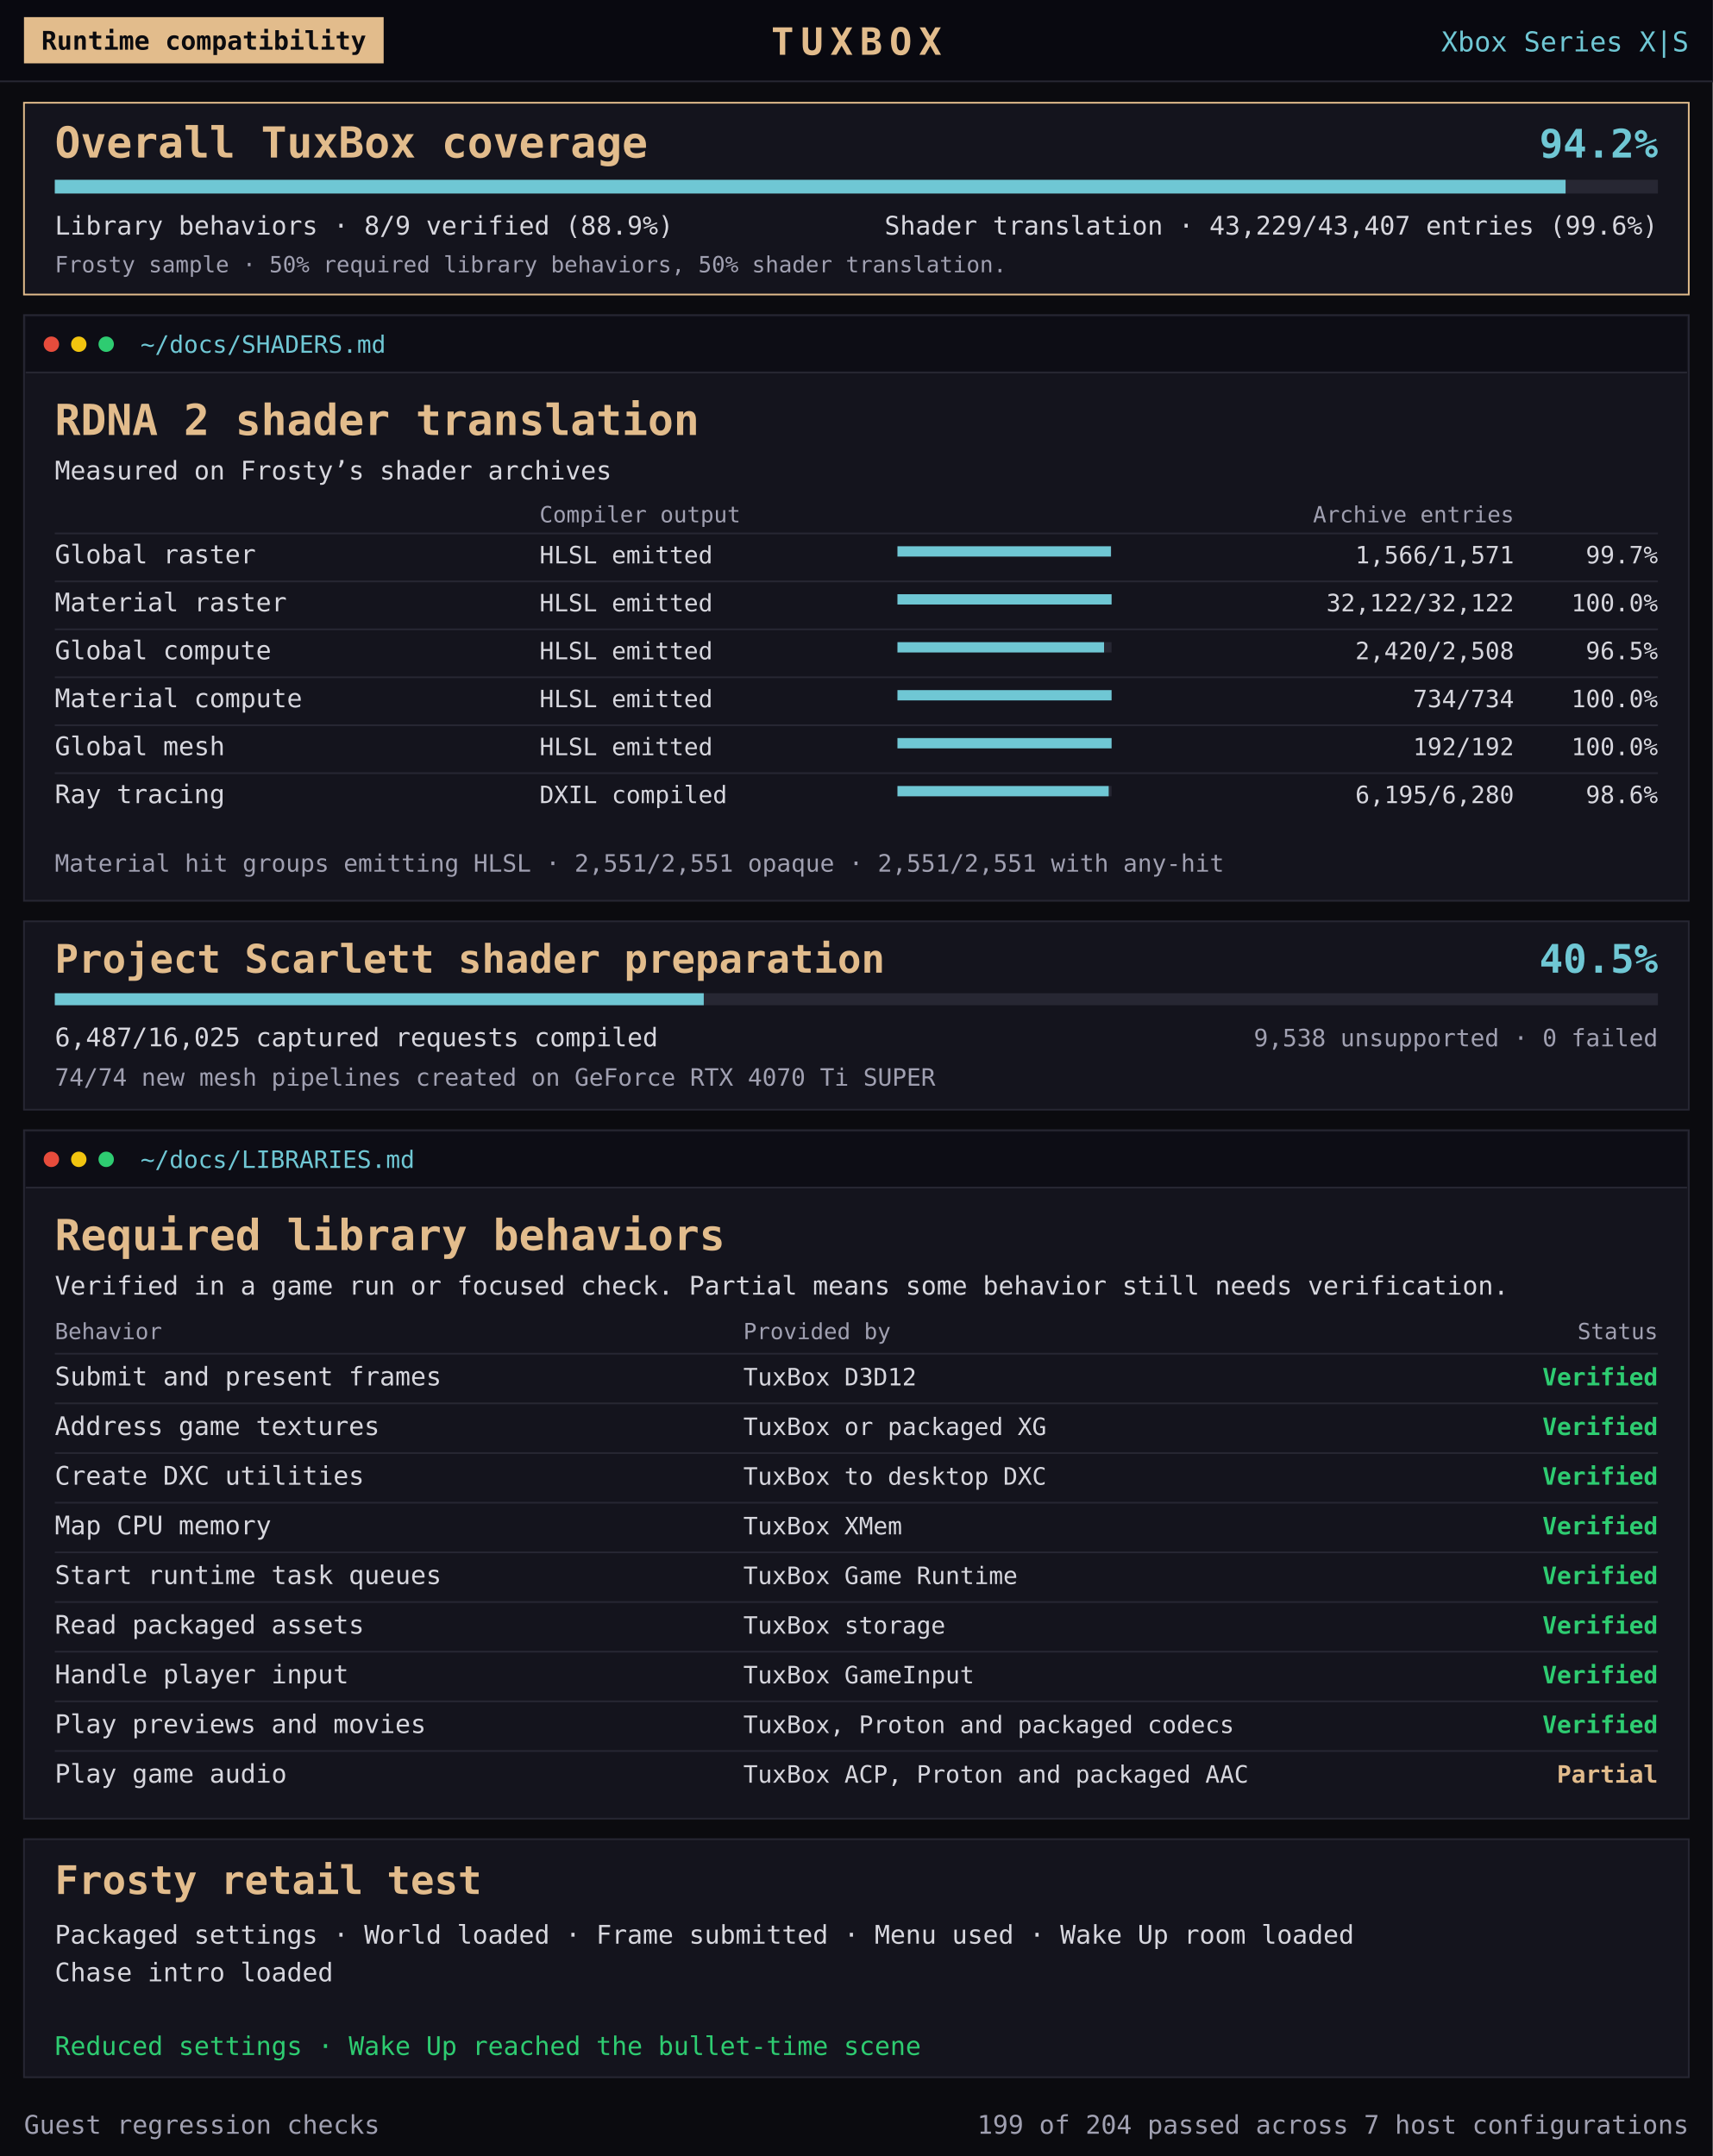
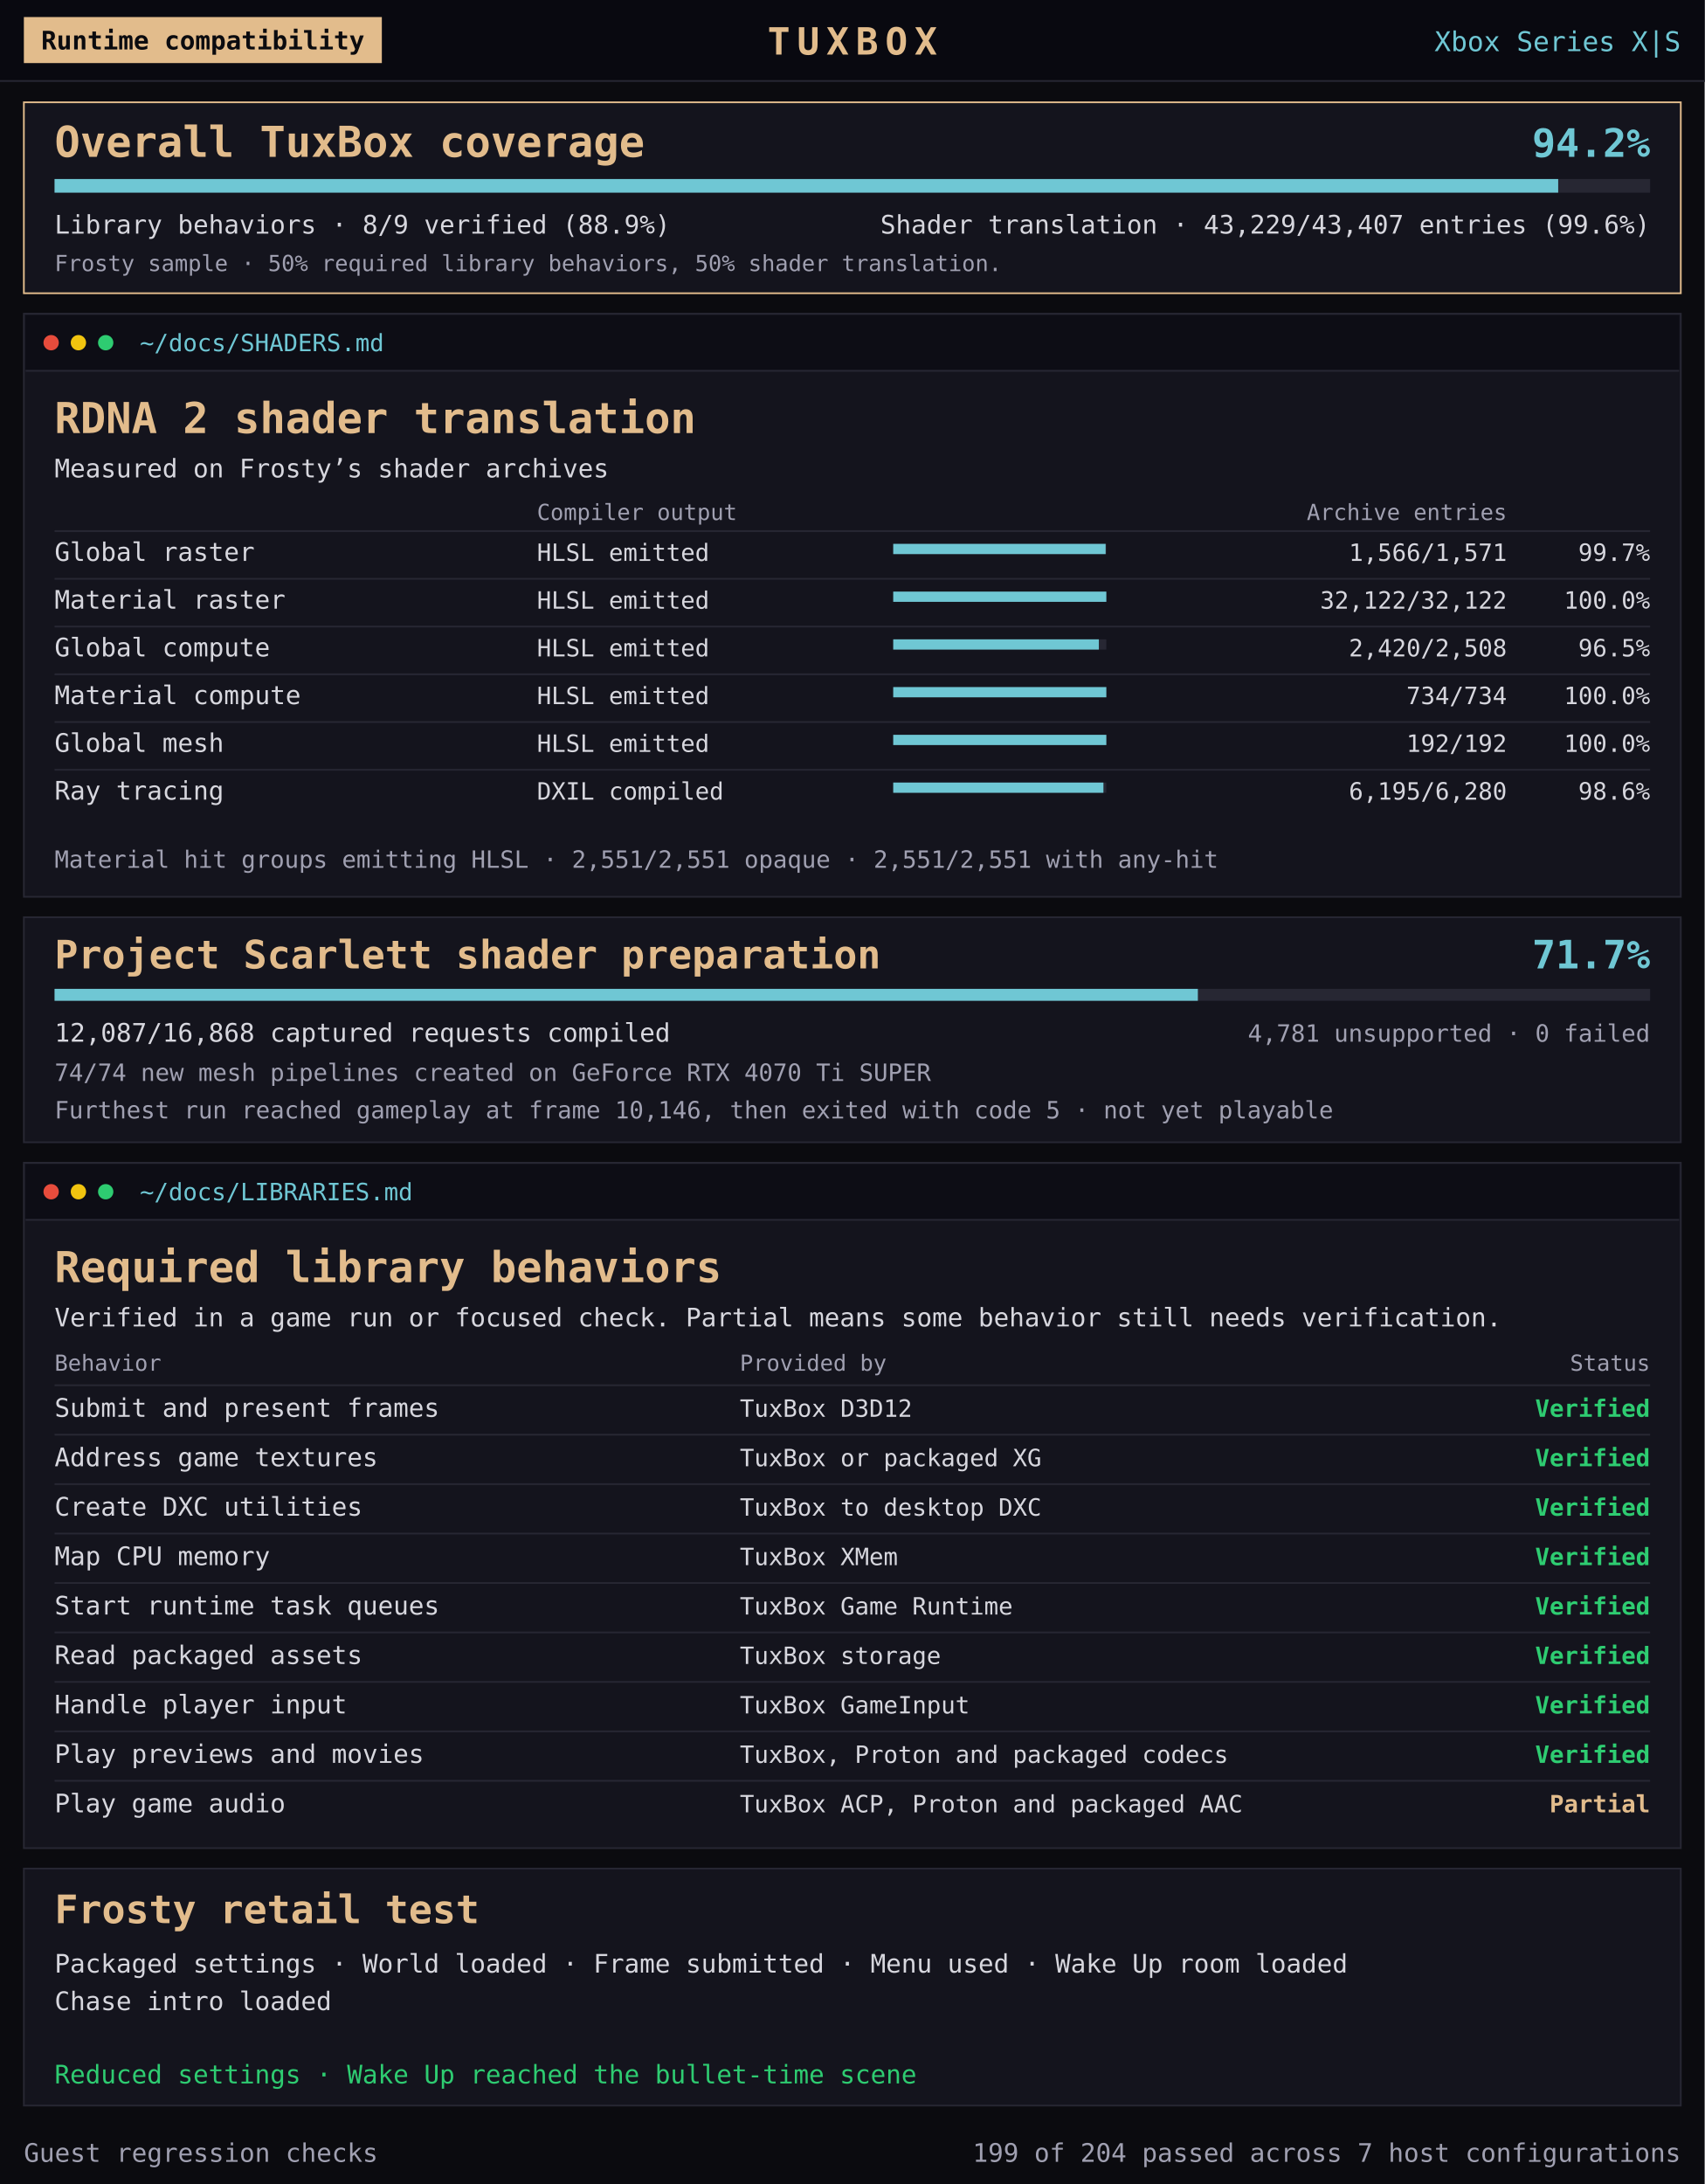
- <svg xmlns="http://www.w3.org/2000/svg" role="img" font-family="'Terminess Nerd Font Mono', 'DejaVu Sans Mono', Consolas, monospace" aria-labelledby="map-title map-description" viewBox="0 0 1000 1259" width="1000" height="1259">
-   <rect x="0" y="0" width="1000" height="1259" fill="#0b0b0f" />
+ <svg xmlns="http://www.w3.org/2000/svg" role="img" font-family="'Terminess Nerd Font Mono', 'DejaVu Sans Mono', Consolas, monospace" aria-labelledby="map-title map-description" viewBox="0 0 1000 1281" width="1000" height="1281">
+   <rect x="0" y="0" width="1000" height="1281" fill="#0b0b0f" />
  <rect x="0" y="0" width="1000" height="48" fill="#090910" />
  <rect x="0" y="47" width="1000" height="1" fill="#272733" />
  <rect x="14" y="10" width="210" height="27" fill="#e2bc8c" />
  <text x="119" y="29" fill="#0b0b0f" font-size="15" text-anchor="middle" font-weight="bold">Runtime compatibility</text>
  <text x="500" y="32" fill="#e2bc8c" font-size="22" text-anchor="middle" font-weight="bold" letter-spacing="4">TUXBOX</text>
  <text x="986" y="30" fill="#6fc7d4" font-size="16" text-anchor="end" font-weight="normal">Xbox Series X|S</text>
  <g transform="translate(14 60)">
    <rect x="0" y="0" width="972" height="112" fill="#14141d" stroke="#e2bc8c" />
    <text x="18" y="32" fill="#e2bc8c" font-size="25" text-anchor="start" font-weight="bold">Overall TuxBox coverage</text>
    <text x="954" y="32" fill="#6fc7d4" font-size="23" text-anchor="end" font-weight="bold">94.2%</text>
    <rect x="18" y="45" width="936" height="8" fill="#272733" />
    <rect x="18" y="45" width="882.081" height="8" fill="#6fc7d4" />
    <text x="18" y="77" fill="#d7d7de" font-size="15" text-anchor="start" font-weight="normal">Library behaviors · 8/9 verified (88.9%)</text>
    <text x="954" y="77" fill="#d7d7de" font-size="15" text-anchor="end" font-weight="normal">Shader translation · 43,229/43,407 entries (99.6%)</text>
    <text x="18" y="99" fill="#a0a0b1" font-size="13" text-anchor="start" font-weight="normal">Frosty sample · 50% required library behaviors, 50% shader translation.</text>
  </g>
  <g transform="translate(14 184)">
    <rect x="0" y="0" width="972" height="342" fill="#14141d" stroke="#272733" stroke-width="1" />
    <rect x="1" y="1" width="970" height="32" fill="#0d0d15" />
    <rect x="1" y="33" width="970" height="1" fill="#272733" />
    <circle cx="16" cy="17" r="4.5" fill="#e74c3c" />
    <circle cx="32" cy="17" r="4.5" fill="#f1c40f" />
    <circle cx="48" cy="17" r="4.5" fill="#2ecc71" />
    <text x="68" y="22" fill="#6fc7d4" font-size="14" text-anchor="start" font-weight="normal">~/docs/SHADERS.md</text>
    <text x="18" y="70" fill="#e2bc8c" font-size="25" text-anchor="start" font-weight="bold">RDNA 2 shader translation</text>
    <text x="18" y="96" fill="#d7d7de" font-size="15" text-anchor="start" font-weight="normal">Measured on Frosty’s shader archives</text>
    <text x="301" y="121" fill="#a0a0b1" font-size="13" text-anchor="start" font-weight="normal">Compiler output</text>
    <text x="870" y="121" fill="#a0a0b1" font-size="13" text-anchor="end" font-weight="normal">Archive entries</text>
    <g>
      <rect x="18" y="127" width="936" height="1" fill="#272733" />
      <text x="18" y="145" fill="#d7d7de" font-size="15" text-anchor="start" font-weight="normal">Global raster</text>
      <text x="301" y="145" fill="#d7d7de" font-size="14" text-anchor="start" font-weight="normal">HLSL emitted</text>
      <rect x="510" y="135" width="125" height="6" fill="#272733" />
      <rect x="510" y="135" width="124.602" height="6" fill="#6fc7d4" />
      <text x="870" y="145" fill="#d7d7de" font-size="14" text-anchor="end" font-weight="normal">1,566/1,571</text>
      <text x="954" y="145" fill="#d7d7de" font-size="14" text-anchor="end" font-weight="normal">99.7%</text>
    </g>
    <g>
      <rect x="18" y="155" width="936" height="1" fill="#272733" />
      <text x="18" y="173" fill="#d7d7de" font-size="15" text-anchor="start" font-weight="normal">Material raster</text>
      <text x="301" y="173" fill="#d7d7de" font-size="14" text-anchor="start" font-weight="normal">HLSL emitted</text>
      <rect x="510" y="163" width="125" height="6" fill="#272733" />
      <rect x="510" y="163" width="125.0" height="6" fill="#6fc7d4" />
      <text x="870" y="173" fill="#d7d7de" font-size="14" text-anchor="end" font-weight="normal">32,122/32,122</text>
      <text x="954" y="173" fill="#d7d7de" font-size="14" text-anchor="end" font-weight="normal">100.0%</text>
    </g>
    <g>
      <rect x="18" y="183" width="936" height="1" fill="#272733" />
      <text x="18" y="201" fill="#d7d7de" font-size="15" text-anchor="start" font-weight="normal">Global compute</text>
      <text x="301" y="201" fill="#d7d7de" font-size="14" text-anchor="start" font-weight="normal">HLSL emitted</text>
      <rect x="510" y="191" width="125" height="6" fill="#272733" />
      <rect x="510" y="191" width="120.614" height="6" fill="#6fc7d4" />
      <text x="870" y="201" fill="#d7d7de" font-size="14" text-anchor="end" font-weight="normal">2,420/2,508</text>
      <text x="954" y="201" fill="#d7d7de" font-size="14" text-anchor="end" font-weight="normal">96.5%</text>
    </g>
    <g>
      <rect x="18" y="211" width="936" height="1" fill="#272733" />
      <text x="18" y="229" fill="#d7d7de" font-size="15" text-anchor="start" font-weight="normal">Material compute</text>
      <text x="301" y="229" fill="#d7d7de" font-size="14" text-anchor="start" font-weight="normal">HLSL emitted</text>
      <rect x="510" y="219" width="125" height="6" fill="#272733" />
      <rect x="510" y="219" width="125.0" height="6" fill="#6fc7d4" />
      <text x="870" y="229" fill="#d7d7de" font-size="14" text-anchor="end" font-weight="normal">734/734</text>
      <text x="954" y="229" fill="#d7d7de" font-size="14" text-anchor="end" font-weight="normal">100.0%</text>
    </g>
    <g>
      <rect x="18" y="239" width="936" height="1" fill="#272733" />
      <text x="18" y="257" fill="#d7d7de" font-size="15" text-anchor="start" font-weight="normal">Global mesh</text>
      <text x="301" y="257" fill="#d7d7de" font-size="14" text-anchor="start" font-weight="normal">HLSL emitted</text>
      <rect x="510" y="247" width="125" height="6" fill="#272733" />
      <rect x="510" y="247" width="125.0" height="6" fill="#6fc7d4" />
      <text x="870" y="257" fill="#d7d7de" font-size="14" text-anchor="end" font-weight="normal">192/192</text>
      <text x="954" y="257" fill="#d7d7de" font-size="14" text-anchor="end" font-weight="normal">100.0%</text>
    </g>
    <g>
      <rect x="18" y="267" width="936" height="1" fill="#272733" />
      <text x="18" y="285" fill="#d7d7de" font-size="15" text-anchor="start" font-weight="normal">Ray tracing</text>
      <text x="301" y="285" fill="#d7d7de" font-size="14" text-anchor="start" font-weight="normal">DXIL compiled</text>
      <rect x="510" y="275" width="125" height="6" fill="#272733" />
      <rect x="510" y="275" width="123.308" height="6" fill="#6fc7d4" />
      <text x="870" y="285" fill="#d7d7de" font-size="14" text-anchor="end" font-weight="normal">6,195/6,280</text>
      <text x="954" y="285" fill="#d7d7de" font-size="14" text-anchor="end" font-weight="normal">98.6%</text>
    </g>
    <text x="18" y="325" fill="#a0a0b1" font-size="14" text-anchor="start" font-weight="normal">Material hit groups emitting HLSL · 2,551/2,551 opaque · 2,551/2,551 with any-hit</text>
  </g>
  <g transform="translate(14 538)">
-     <rect x="0" y="0" width="972" height="110" fill="#14141d" stroke="#272733" />
+     <rect x="0" y="0" width="972" height="132" fill="#14141d" stroke="#272733" />
    <text x="18" y="30" fill="#e2bc8c" font-size="23" text-anchor="start" font-weight="bold">Project Scarlett shader preparation</text>
-     <text x="954" y="30" fill="#6fc7d4" font-size="23" text-anchor="end" font-weight="bold">40.5%</text>
+     <text x="954" y="30" fill="#6fc7d4" font-size="23" text-anchor="end" font-weight="bold">71.7%</text>
    <rect x="18" y="42" width="936" height="7" fill="#272733" />
-     <rect x="18" y="42" width="378.897" height="7" fill="#6fc7d4" />
-     <text x="18" y="73" fill="#d7d7de" font-size="15" text-anchor="start" font-weight="normal">6,487/16,025 captured requests compiled</text>
-     <text x="954" y="73" fill="#a0a0b1" font-size="14" text-anchor="end" font-weight="normal">9,538 unsupported · 0 failed</text>
+     <rect x="18" y="42" width="670.704" height="7" fill="#6fc7d4" />
+     <text x="18" y="73" fill="#d7d7de" font-size="15" text-anchor="start" font-weight="normal">12,087/16,868 captured requests compiled</text>
+     <text x="954" y="73" fill="#a0a0b1" font-size="14" text-anchor="end" font-weight="normal">4,781 unsupported · 0 failed</text>
    <text x="18" y="96" fill="#a0a0b1" font-size="14" text-anchor="start" font-weight="normal">74/74 new mesh pipelines created on GeForce RTX 4070 Ti SUPER</text>
+     <text x="18" y="118" fill="#a0a0b1" font-size="14" text-anchor="start" font-weight="normal">Furthest run reached gameplay at frame 10,146, then exited with code 5 · not yet playable</text>
  </g>
-   <g transform="translate(14 660)">
+   <g transform="translate(14 682)">
    <rect x="0" y="0" width="972" height="402" fill="#14141d" stroke="#272733" stroke-width="1" />
    <rect x="1" y="1" width="970" height="32" fill="#0d0d15" />
    <rect x="1" y="33" width="970" height="1" fill="#272733" />
    <circle cx="16" cy="17" r="4.5" fill="#e74c3c" />
    <circle cx="32" cy="17" r="4.5" fill="#f1c40f" />
    <circle cx="48" cy="17" r="4.5" fill="#2ecc71" />
    <text x="68" y="22" fill="#6fc7d4" font-size="14" text-anchor="start" font-weight="normal">~/docs/LIBRARIES.md</text>
    <text x="18" y="70" fill="#e2bc8c" font-size="25" text-anchor="start" font-weight="bold">Required library behaviors</text>
    <text x="18" y="96" fill="#d7d7de" font-size="15" text-anchor="start" font-weight="normal">Verified in a game run or focused check. Partial means some behavior still needs verification.</text>
    <text x="18" y="122" fill="#a0a0b1" font-size="13" text-anchor="start" font-weight="normal">Behavior</text>
    <text x="420" y="122" fill="#a0a0b1" font-size="13" text-anchor="start" font-weight="normal">Provided by</text>
    <text x="954" y="122" fill="#a0a0b1" font-size="13" text-anchor="end" font-weight="normal">Status</text>
    <g>
      <rect x="18" y="130" width="936" height="1" fill="#272733" />
      <text x="18" y="149" fill="#d7d7de" font-size="15" text-anchor="start" font-weight="normal">Submit and present frames</text>
      <text x="420" y="149" fill="#d7d7de" font-size="14" text-anchor="start" font-weight="normal">TuxBox D3D12</text>
      <text x="954" y="149" fill="#2ecc71" font-size="14" text-anchor="end" font-weight="bold">Verified</text>
    </g>
    <g>
      <rect x="18" y="159" width="936" height="1" fill="#272733" />
      <text x="18" y="178" fill="#d7d7de" font-size="15" text-anchor="start" font-weight="normal">Address game textures</text>
      <text x="420" y="178" fill="#d7d7de" font-size="14" text-anchor="start" font-weight="normal">TuxBox or packaged XG</text>
      <text x="954" y="178" fill="#2ecc71" font-size="14" text-anchor="end" font-weight="bold">Verified</text>
    </g>
    <g>
      <rect x="18" y="188" width="936" height="1" fill="#272733" />
      <text x="18" y="207" fill="#d7d7de" font-size="15" text-anchor="start" font-weight="normal">Create DXC utilities</text>
      <text x="420" y="207" fill="#d7d7de" font-size="14" text-anchor="start" font-weight="normal">TuxBox to desktop DXC</text>
      <text x="954" y="207" fill="#2ecc71" font-size="14" text-anchor="end" font-weight="bold">Verified</text>
    </g>
    <g>
      <rect x="18" y="217" width="936" height="1" fill="#272733" />
      <text x="18" y="236" fill="#d7d7de" font-size="15" text-anchor="start" font-weight="normal">Map CPU memory</text>
      <text x="420" y="236" fill="#d7d7de" font-size="14" text-anchor="start" font-weight="normal">TuxBox XMem</text>
      <text x="954" y="236" fill="#2ecc71" font-size="14" text-anchor="end" font-weight="bold">Verified</text>
    </g>
    <g>
      <rect x="18" y="246" width="936" height="1" fill="#272733" />
      <text x="18" y="265" fill="#d7d7de" font-size="15" text-anchor="start" font-weight="normal">Start runtime task queues</text>
      <text x="420" y="265" fill="#d7d7de" font-size="14" text-anchor="start" font-weight="normal">TuxBox Game Runtime</text>
      <text x="954" y="265" fill="#2ecc71" font-size="14" text-anchor="end" font-weight="bold">Verified</text>
    </g>
    <g>
      <rect x="18" y="275" width="936" height="1" fill="#272733" />
      <text x="18" y="294" fill="#d7d7de" font-size="15" text-anchor="start" font-weight="normal">Read packaged assets</text>
      <text x="420" y="294" fill="#d7d7de" font-size="14" text-anchor="start" font-weight="normal">TuxBox storage</text>
      <text x="954" y="294" fill="#2ecc71" font-size="14" text-anchor="end" font-weight="bold">Verified</text>
    </g>
    <g>
      <rect x="18" y="304" width="936" height="1" fill="#272733" />
      <text x="18" y="323" fill="#d7d7de" font-size="15" text-anchor="start" font-weight="normal">Handle player input</text>
      <text x="420" y="323" fill="#d7d7de" font-size="14" text-anchor="start" font-weight="normal">TuxBox GameInput</text>
      <text x="954" y="323" fill="#2ecc71" font-size="14" text-anchor="end" font-weight="bold">Verified</text>
    </g>
    <g>
      <rect x="18" y="333" width="936" height="1" fill="#272733" />
      <text x="18" y="352" fill="#d7d7de" font-size="15" text-anchor="start" font-weight="normal">Play previews and movies</text>
      <text x="420" y="352" fill="#d7d7de" font-size="14" text-anchor="start" font-weight="normal">TuxBox, Proton and packaged codecs</text>
      <text x="954" y="352" fill="#2ecc71" font-size="14" text-anchor="end" font-weight="bold">Verified</text>
    </g>
    <g>
      <rect x="18" y="362" width="936" height="1" fill="#272733" />
      <text x="18" y="381" fill="#d7d7de" font-size="15" text-anchor="start" font-weight="normal">Play game audio</text>
      <text x="420" y="381" fill="#d7d7de" font-size="14" text-anchor="start" font-weight="normal">TuxBox ACP, Proton and packaged AAC</text>
      <text x="954" y="381" fill="#e2bc8c" font-size="14" text-anchor="end" font-weight="bold">Partial</text>
    </g>
  </g>
-   <g transform="translate(14 1074)">
+   <g transform="translate(14 1096)">
    <rect x="0" y="0" width="972" height="139" fill="#14141d" stroke="#272733" />
    <text x="18" y="32" fill="#e2bc8c" font-size="23" text-anchor="start" font-weight="bold">Frosty retail test</text>
    <text x="18" y="61" fill="#d7d7de" font-size="15" text-anchor="start" font-weight="normal">Packaged settings · World loaded · Frame submitted · Menu used · Wake Up room loaded</text>
    <text x="18" y="83" fill="#d7d7de" font-size="15" text-anchor="start" font-weight="normal">Chase intro loaded</text>
    <text x="18" y="126" fill="#2ecc71" font-size="15" text-anchor="start" font-weight="normal">Reduced settings · Wake Up reached the bullet-time scene</text>
  </g>
-   <g transform="translate(14 1225)">
+   <g transform="translate(14 1247)">
    <text x="0" y="21" fill="#a0a0b1" font-size="15" text-anchor="start" font-weight="normal">Guest regression checks</text>
    <text x="972" y="21" fill="#a0a0b1" font-size="15" text-anchor="end" font-weight="normal">199 of 204 passed across 7 host configurations</text>
  </g>
</svg>
